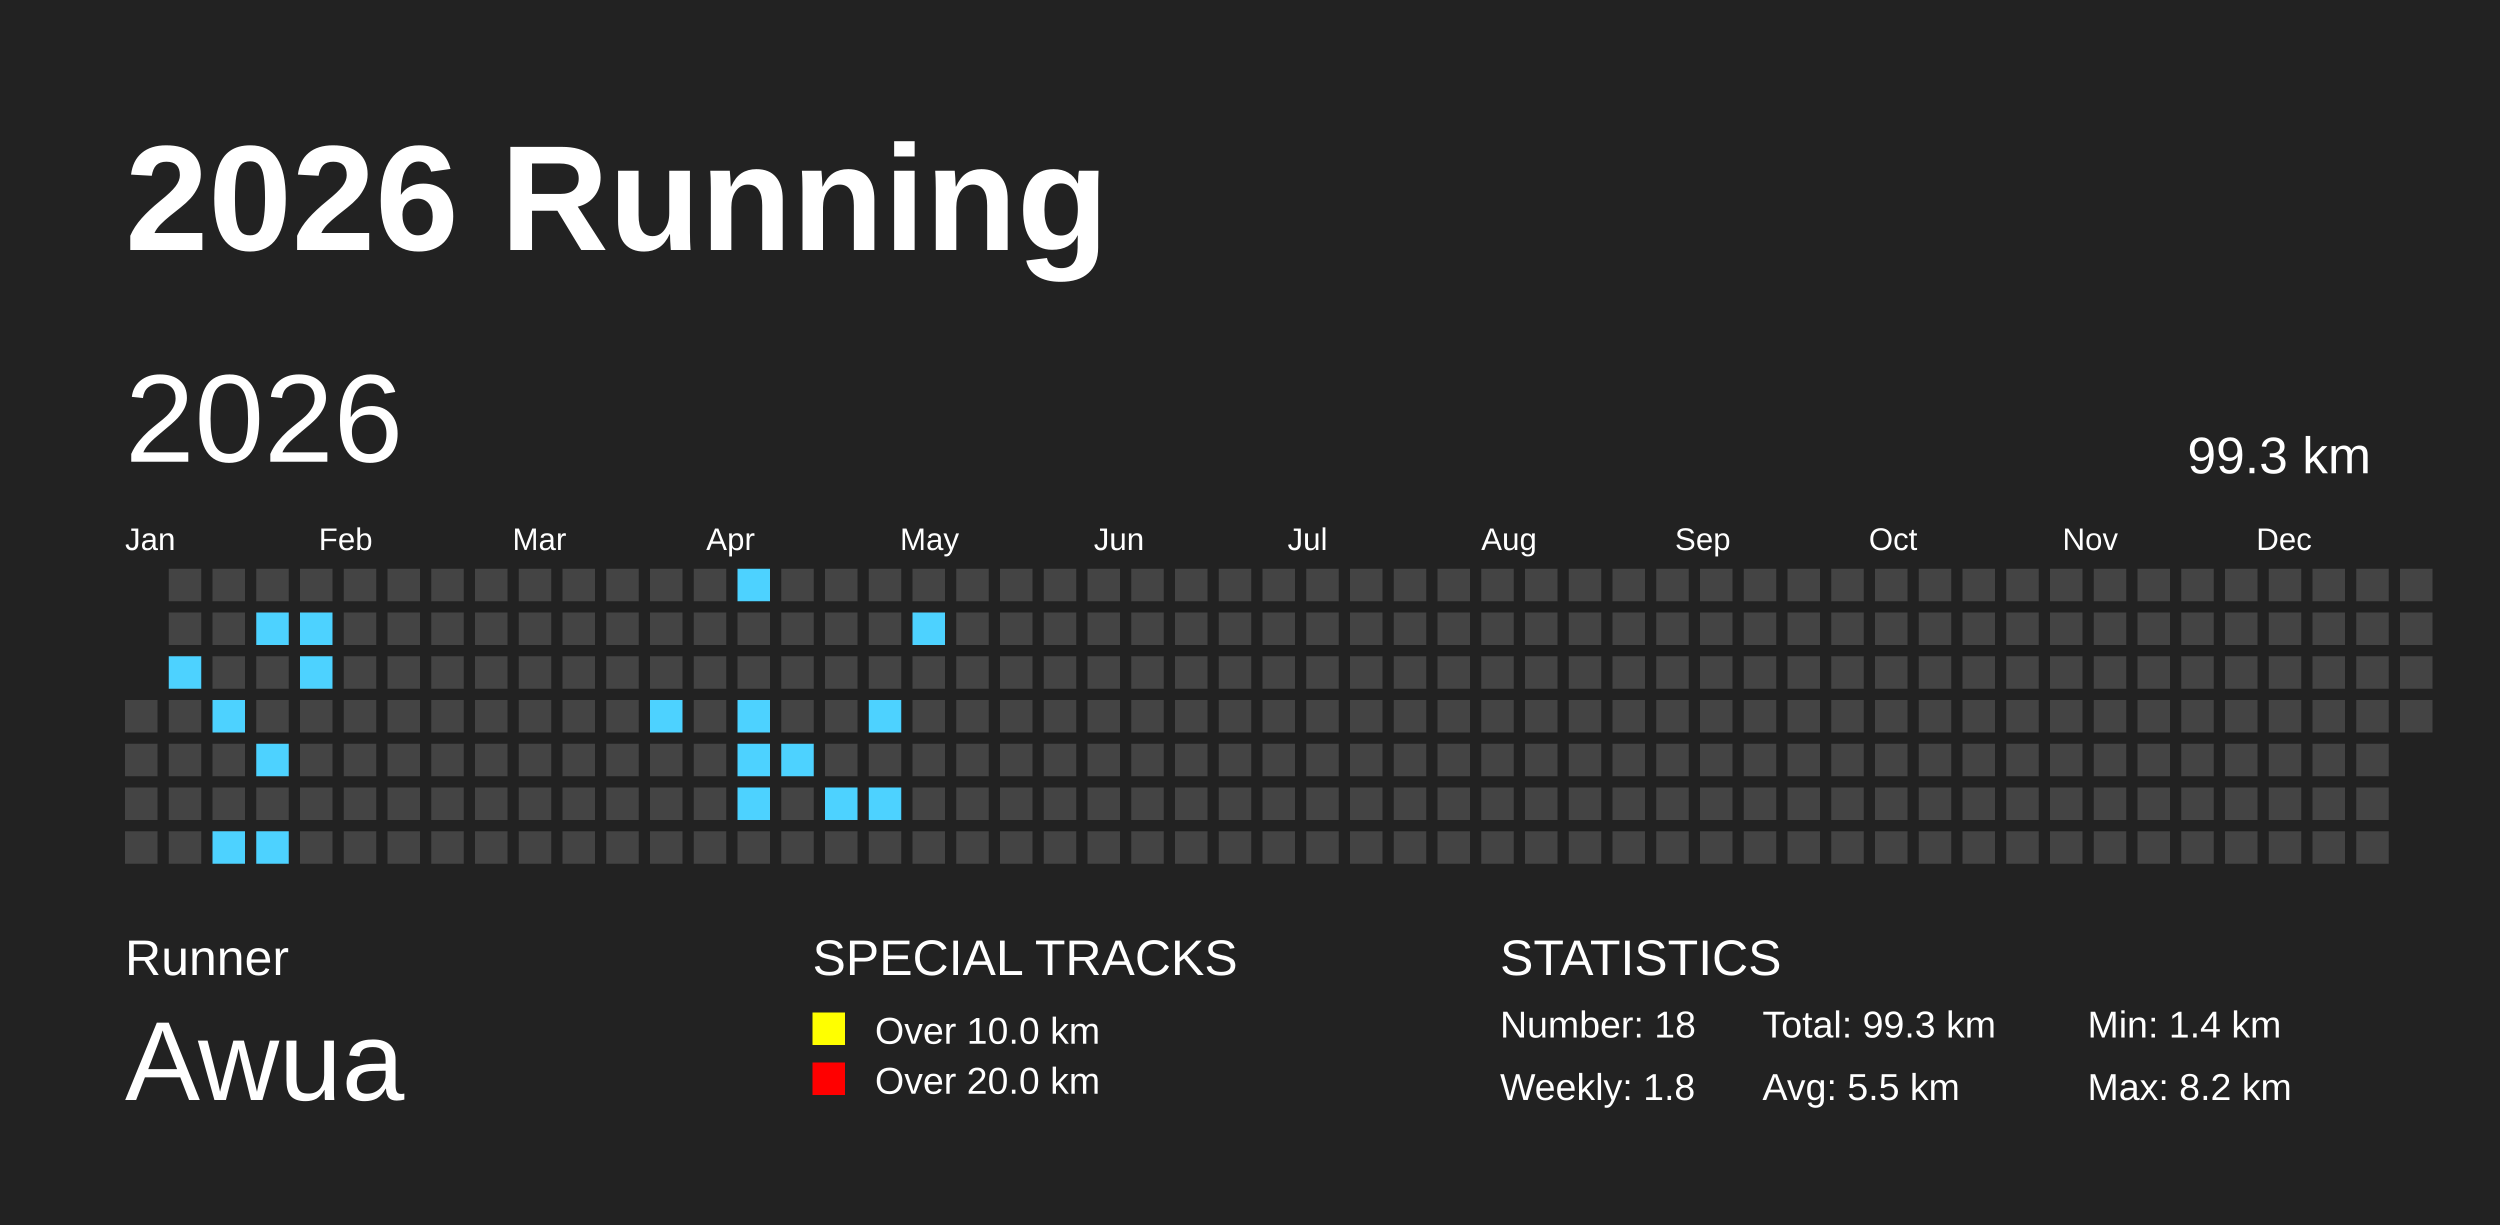
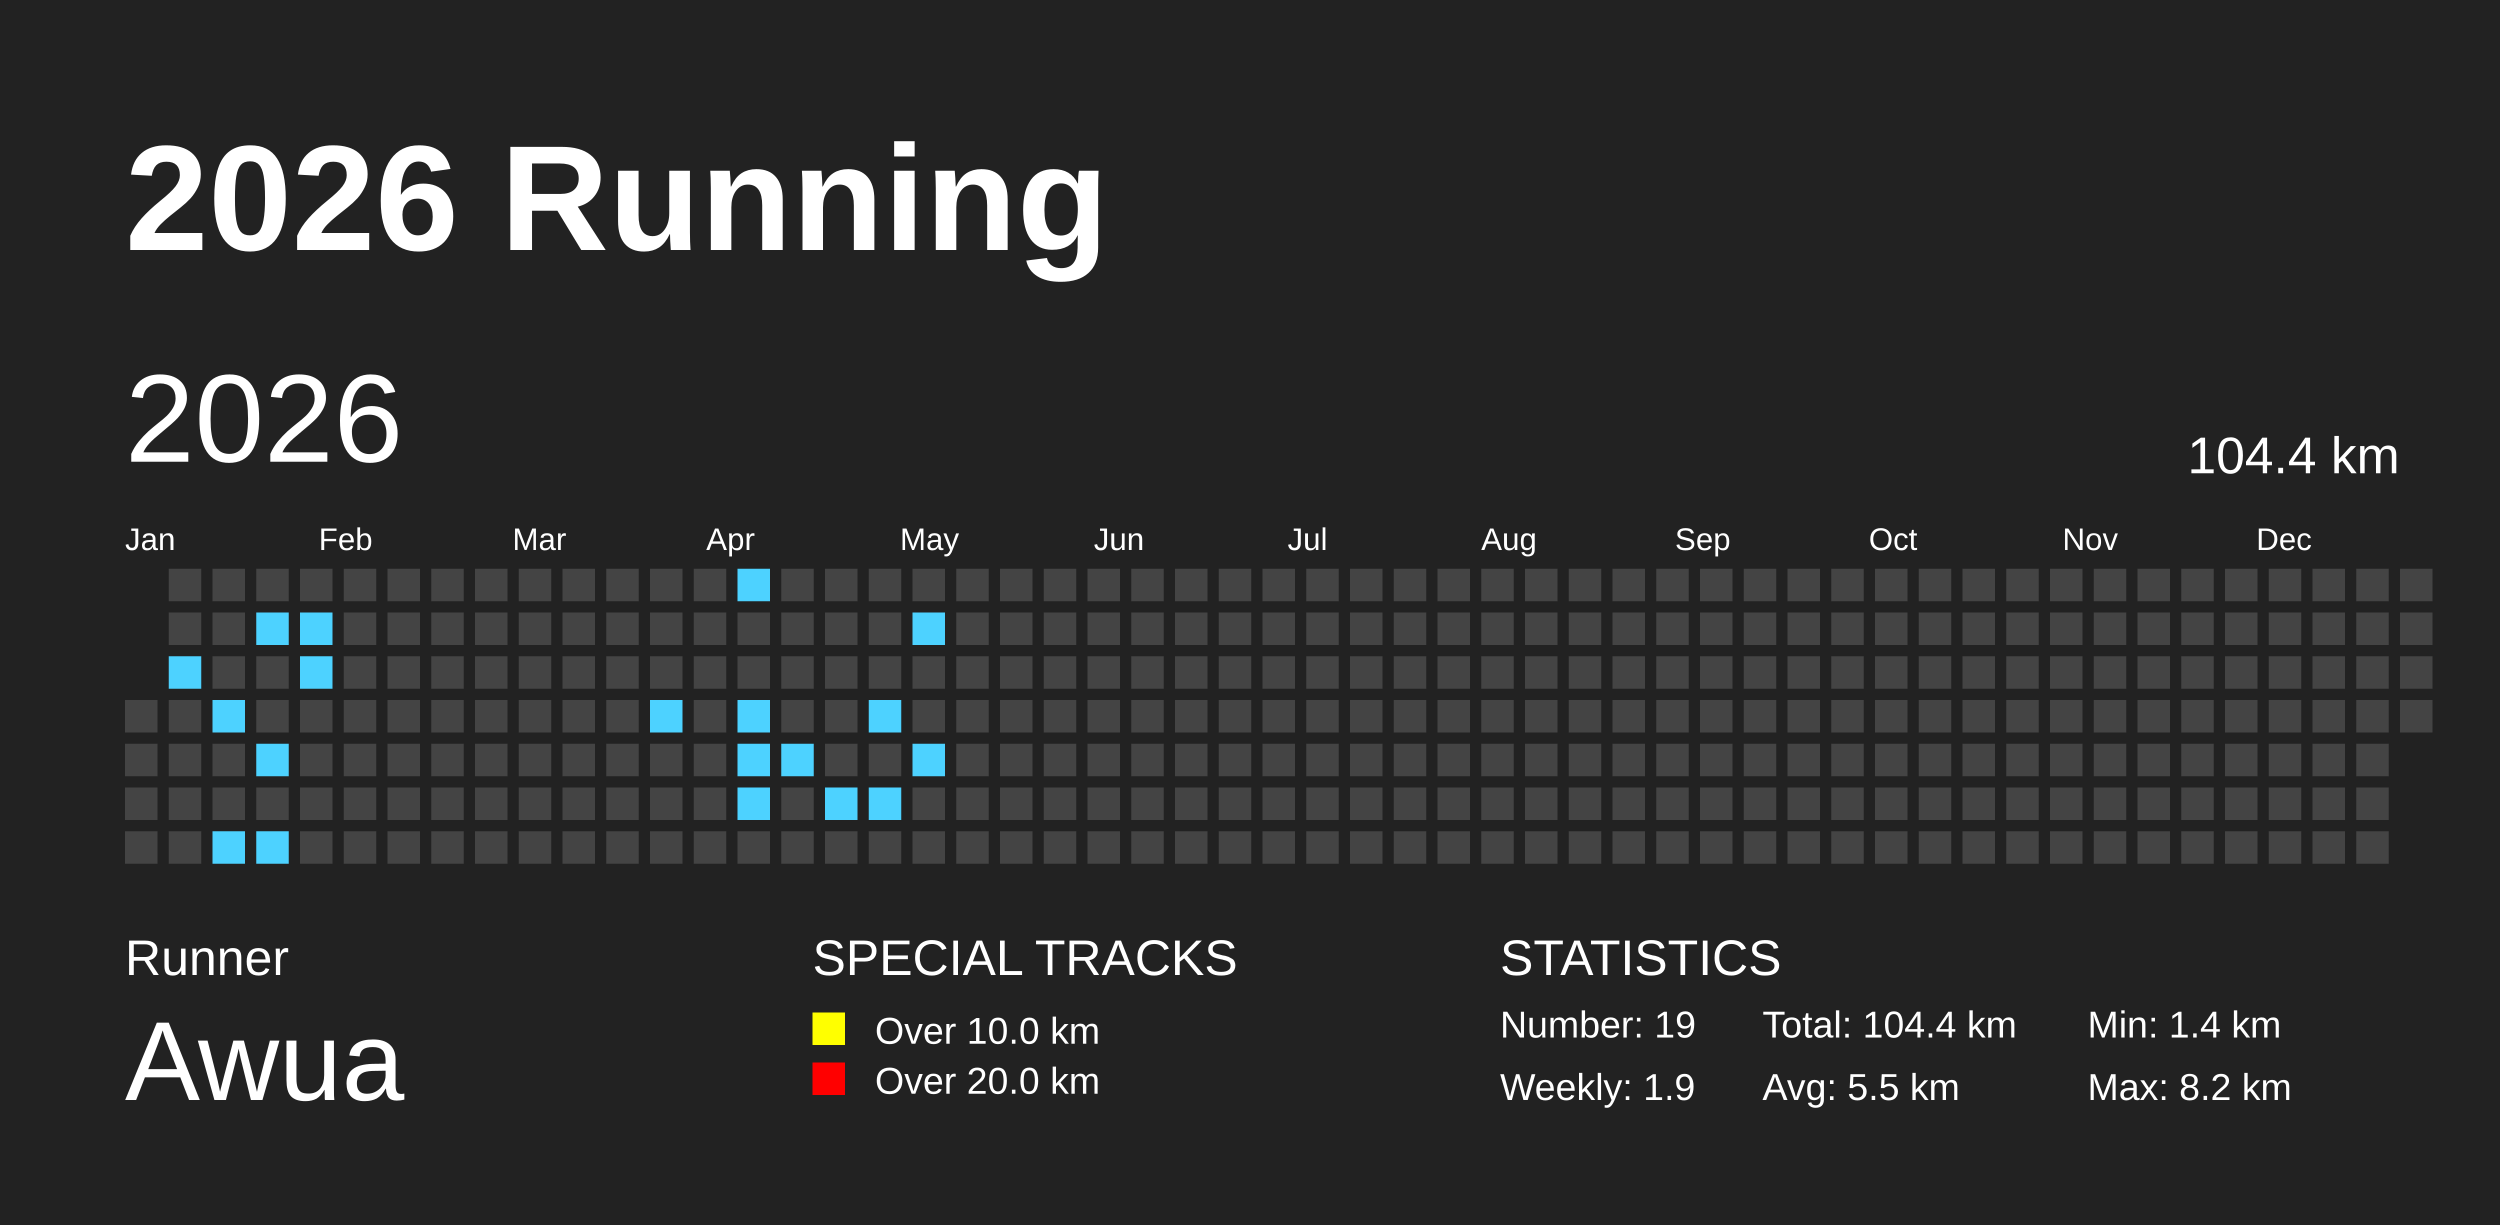
<svg xmlns="http://www.w3.org/2000/svg" baseProfile="full" height="98mm" version="1.1" viewBox="0,0,200,98" width="200mm">
  <defs />
  <rect fill="#222222" height="98" width="200" x="0" y="0" />
  <text fill="#FFFFFF" style="font-size:12px; font-family:Arial; font-weight:bold;" x="10" y="20">2026 Running</text>
  <text fill="#FFFFFF" style="font-size:4px; font-family:Arial" x="10" y="78">Runner</text>
  <text fill="#FFFFFF" style="font-size:9px; font-family:Arial" x="10" y="88">Awua</text>
  <text fill="#FFFFFF" style="font-size:4px; font-family:Arial" x="65" y="78">SPECIAL TRACKS</text>
  <rect fill="yellow" height="2.6" width="2.6" x="65" y="81" />
  <text fill="#FFFFFF" style="font-size:3px; font-family:Arial" x="70" y="83.5">Over 10.0 km</text>
  <rect fill="red" height="2.6" width="2.6" x="65" y="85" />
  <text fill="#FFFFFF" style="font-size:3px; font-family:Arial" x="70" y="87.5">Over 20.0 km</text>
  <text fill="#FFFFFF" style="font-size:4px; font-family:Arial" x="120" y="78">STATISTICS</text>
-   <text fill="#FFFFFF" style="font-size:3px; font-family:Arial" x="120" y="83">Number: 18</text>
-   <text fill="#FFFFFF" style="font-size:3px; font-family:Arial" x="120" y="88">Weekly: 1.8</text>
-   <text fill="#FFFFFF" style="font-size:3px; font-family:Arial" x="141" y="83">Total: 99.3 km</text>
+   <text fill="#FFFFFF" style="font-size:3px; font-family:Arial" x="120" y="83">Number: 19</text>
+   <text fill="#FFFFFF" style="font-size:3px; font-family:Arial" x="120" y="88">Weekly: 1.9</text>
+   <text fill="#FFFFFF" style="font-size:3px; font-family:Arial" x="141" y="83">Total: 104.4 km</text>
  <text fill="#FFFFFF" style="font-size:3px; font-family:Arial" x="141" y="88">Avg: 5.5 km</text>
  <text fill="#FFFFFF" style="font-size:3px; font-family:Arial" x="167" y="83">Min: 1.4 km</text>
  <text fill="#FFFFFF" style="font-size:3px; font-family:Arial" x="167" y="88">Max: 8.2 km</text>
  <text dominant-baseline="hanging" fill="#FFFFFF" style="font-size:10.0px; font-family:Arial;" x="10" y="30">2026</text>
-   <text dominant-baseline="hanging" fill="#FFFFFF" style="font-size:4.125px; font-family:Arial;" x="175" y="35">99.3 km</text>
+   <text dominant-baseline="hanging" fill="#FFFFFF" style="font-size:4.125px; font-family:Arial;" x="175" y="35">104.4 km</text>
  <text fill="#FFFFFF" style="font-size:2.5px; font-family:Arial" x="10.0" y="44">Jan</text>
  <text fill="#FFFFFF" style="font-size:2.5px; font-family:Arial" x="25.5" y="44">Feb</text>
  <text fill="#FFFFFF" style="font-size:2.5px; font-family:Arial" x="41.0" y="44">Mar</text>
  <text fill="#FFFFFF" style="font-size:2.5px; font-family:Arial" x="56.5" y="44">Apr</text>
  <text fill="#FFFFFF" style="font-size:2.5px; font-family:Arial" x="72.0" y="44">May</text>
  <text fill="#FFFFFF" style="font-size:2.5px; font-family:Arial" x="87.5" y="44">Jun</text>
  <text fill="#FFFFFF" style="font-size:2.5px; font-family:Arial" x="103.0" y="44">Jul</text>
  <text fill="#FFFFFF" style="font-size:2.5px; font-family:Arial" x="118.5" y="44">Aug</text>
  <text fill="#FFFFFF" style="font-size:2.5px; font-family:Arial" x="134.0" y="44">Sep</text>
  <text fill="#FFFFFF" style="font-size:2.5px; font-family:Arial" x="149.5" y="44">Oct</text>
  <text fill="#FFFFFF" style="font-size:2.5px; font-family:Arial" x="165.0" y="44">Nov</text>
  <text fill="#FFFFFF" style="font-size:2.5px; font-family:Arial" x="180.5" y="44">Dec</text>
  <rect fill="#444444" height="2.6" width="2.6" x="10.0" y="56.0" />
  <rect fill="#444444" height="2.6" width="2.6" x="10.0" y="59.5" />
  <rect fill="#444444" height="2.6" width="2.6" x="10.0" y="63.0" />
  <rect fill="#444444" height="2.6" width="2.6" x="10.0" y="66.5" />
  <rect fill="#444444" height="2.6" width="2.6" x="13.5" y="45.5" />
  <rect fill="#444444" height="2.6" width="2.6" x="13.5" y="49.0" />
  <rect fill="#4DD2FF" height="2.6" width="2.6" x="13.5" y="52.5" />
  <rect fill="#444444" height="2.6" width="2.6" x="13.5" y="56.0" />
  <rect fill="#444444" height="2.6" width="2.6" x="13.5" y="59.5" />
  <rect fill="#444444" height="2.6" width="2.6" x="13.5" y="63.0" />
  <rect fill="#444444" height="2.6" width="2.6" x="13.5" y="66.5" />
  <rect fill="#444444" height="2.6" width="2.6" x="17.0" y="45.5" />
  <rect fill="#444444" height="2.6" width="2.6" x="17.0" y="49.0" />
  <rect fill="#444444" height="2.6" width="2.6" x="17.0" y="52.5" />
  <rect fill="#4DD2FF" height="2.6" width="2.6" x="17.0" y="56.0" />
  <rect fill="#444444" height="2.6" width="2.6" x="17.0" y="59.5" />
  <rect fill="#444444" height="2.6" width="2.6" x="17.0" y="63.0" />
  <rect fill="#4DD2FF" height="2.6" width="2.6" x="17.0" y="66.5" />
  <rect fill="#444444" height="2.6" width="2.6" x="20.5" y="45.5" />
  <rect fill="#4DD2FF" height="2.6" width="2.6" x="20.5" y="49.0" />
  <rect fill="#444444" height="2.6" width="2.6" x="20.5" y="52.5" />
  <rect fill="#444444" height="2.6" width="2.6" x="20.5" y="56.0" />
  <rect fill="#4DD2FF" height="2.6" width="2.6" x="20.5" y="59.5" />
  <rect fill="#444444" height="2.6" width="2.6" x="20.5" y="63.0" />
  <rect fill="#4DD2FF" height="2.6" width="2.6" x="20.5" y="66.5" />
  <rect fill="#444444" height="2.6" width="2.6" x="24.0" y="45.5" />
  <rect fill="#4DD2FF" height="2.6" width="2.6" x="24.0" y="49.0" />
  <rect fill="#4DD2FF" height="2.6" width="2.6" x="24.0" y="52.5" />
  <rect fill="#444444" height="2.6" width="2.6" x="24.0" y="56.0" />
  <rect fill="#444444" height="2.6" width="2.6" x="24.0" y="59.5" />
  <rect fill="#444444" height="2.6" width="2.6" x="24.0" y="63.0" />
  <rect fill="#444444" height="2.6" width="2.6" x="24.0" y="66.5" />
  <rect fill="#444444" height="2.6" width="2.6" x="27.5" y="45.5" />
  <rect fill="#444444" height="2.6" width="2.6" x="27.5" y="49.0" />
  <rect fill="#444444" height="2.6" width="2.6" x="27.5" y="52.5" />
  <rect fill="#444444" height="2.6" width="2.6" x="27.5" y="56.0" />
  <rect fill="#444444" height="2.6" width="2.6" x="27.5" y="59.5" />
  <rect fill="#444444" height="2.6" width="2.6" x="27.5" y="63.0" />
  <rect fill="#444444" height="2.6" width="2.6" x="27.5" y="66.5" />
  <rect fill="#444444" height="2.6" width="2.6" x="31.0" y="45.5" />
  <rect fill="#444444" height="2.6" width="2.6" x="31.0" y="49.0" />
  <rect fill="#444444" height="2.6" width="2.6" x="31.0" y="52.5" />
  <rect fill="#444444" height="2.6" width="2.6" x="31.0" y="56.0" />
  <rect fill="#444444" height="2.6" width="2.6" x="31.0" y="59.5" />
  <rect fill="#444444" height="2.6" width="2.6" x="31.0" y="63.0" />
  <rect fill="#444444" height="2.6" width="2.6" x="31.0" y="66.5" />
  <rect fill="#444444" height="2.6" width="2.6" x="34.5" y="45.5" />
  <rect fill="#444444" height="2.6" width="2.6" x="34.5" y="49.0" />
  <rect fill="#444444" height="2.6" width="2.6" x="34.5" y="52.5" />
  <rect fill="#444444" height="2.6" width="2.6" x="34.5" y="56.0" />
  <rect fill="#444444" height="2.6" width="2.6" x="34.5" y="59.5" />
  <rect fill="#444444" height="2.6" width="2.6" x="34.5" y="63.0" />
  <rect fill="#444444" height="2.6" width="2.6" x="34.5" y="66.5" />
  <rect fill="#444444" height="2.6" width="2.6" x="38.0" y="45.5" />
  <rect fill="#444444" height="2.6" width="2.6" x="38.0" y="49.0" />
  <rect fill="#444444" height="2.6" width="2.6" x="38.0" y="52.5" />
  <rect fill="#444444" height="2.6" width="2.6" x="38.0" y="56.0" />
  <rect fill="#444444" height="2.6" width="2.6" x="38.0" y="59.5" />
  <rect fill="#444444" height="2.6" width="2.6" x="38.0" y="63.0" />
  <rect fill="#444444" height="2.6" width="2.6" x="38.0" y="66.5" />
  <rect fill="#444444" height="2.6" width="2.6" x="41.5" y="45.5" />
  <rect fill="#444444" height="2.6" width="2.6" x="41.5" y="49.0" />
  <rect fill="#444444" height="2.6" width="2.6" x="41.5" y="52.5" />
  <rect fill="#444444" height="2.6" width="2.6" x="41.5" y="56.0" />
  <rect fill="#444444" height="2.6" width="2.6" x="41.5" y="59.5" />
  <rect fill="#444444" height="2.6" width="2.6" x="41.5" y="63.0" />
  <rect fill="#444444" height="2.6" width="2.6" x="41.5" y="66.5" />
  <rect fill="#444444" height="2.6" width="2.6" x="45.0" y="45.5" />
  <rect fill="#444444" height="2.6" width="2.6" x="45.0" y="49.0" />
  <rect fill="#444444" height="2.6" width="2.6" x="45.0" y="52.5" />
  <rect fill="#444444" height="2.6" width="2.6" x="45.0" y="56.0" />
  <rect fill="#444444" height="2.6" width="2.6" x="45.0" y="59.5" />
  <rect fill="#444444" height="2.6" width="2.6" x="45.0" y="63.0" />
  <rect fill="#444444" height="2.6" width="2.6" x="45.0" y="66.5" />
  <rect fill="#444444" height="2.6" width="2.6" x="48.5" y="45.5" />
  <rect fill="#444444" height="2.6" width="2.6" x="48.5" y="49.0" />
  <rect fill="#444444" height="2.6" width="2.6" x="48.5" y="52.5" />
  <rect fill="#444444" height="2.6" width="2.6" x="48.5" y="56.0" />
  <rect fill="#444444" height="2.6" width="2.6" x="48.5" y="59.5" />
  <rect fill="#444444" height="2.6" width="2.6" x="48.5" y="63.0" />
  <rect fill="#444444" height="2.6" width="2.6" x="48.5" y="66.5" />
  <rect fill="#444444" height="2.6" width="2.6" x="52.0" y="45.5" />
  <rect fill="#444444" height="2.6" width="2.6" x="52.0" y="49.0" />
  <rect fill="#444444" height="2.6" width="2.6" x="52.0" y="52.5" />
  <rect fill="#4DD2FF" height="2.6" width="2.6" x="52.0" y="56.0" />
  <rect fill="#444444" height="2.6" width="2.6" x="52.0" y="59.5" />
  <rect fill="#444444" height="2.6" width="2.6" x="52.0" y="63.0" />
  <rect fill="#444444" height="2.6" width="2.6" x="52.0" y="66.5" />
  <rect fill="#444444" height="2.6" width="2.6" x="55.5" y="45.5" />
  <rect fill="#444444" height="2.6" width="2.6" x="55.5" y="49.0" />
  <rect fill="#444444" height="2.6" width="2.6" x="55.5" y="52.5" />
  <rect fill="#444444" height="2.6" width="2.6" x="55.5" y="56.0" />
  <rect fill="#444444" height="2.6" width="2.6" x="55.5" y="59.5" />
  <rect fill="#444444" height="2.6" width="2.6" x="55.5" y="63.0" />
  <rect fill="#444444" height="2.6" width="2.6" x="55.5" y="66.5" />
  <rect fill="#4DD2FF" height="2.6" width="2.6" x="59.0" y="45.5" />
  <rect fill="#444444" height="2.6" width="2.6" x="59.0" y="49.0" />
  <rect fill="#444444" height="2.6" width="2.6" x="59.0" y="52.5" />
  <rect fill="#4DD2FF" height="2.6" width="2.6" x="59.0" y="56.0" />
  <rect fill="#4DD2FF" height="2.6" width="2.6" x="59.0" y="59.5" />
  <rect fill="#4DD2FF" height="2.6" width="2.6" x="59.0" y="63.0" />
  <rect fill="#444444" height="2.6" width="2.6" x="59.0" y="66.5" />
  <rect fill="#444444" height="2.6" width="2.6" x="62.5" y="45.5" />
  <rect fill="#444444" height="2.6" width="2.6" x="62.5" y="49.0" />
  <rect fill="#444444" height="2.6" width="2.6" x="62.5" y="52.5" />
  <rect fill="#444444" height="2.6" width="2.6" x="62.5" y="56.0" />
  <rect fill="#4DD2FF" height="2.6" width="2.6" x="62.5" y="59.5" />
  <rect fill="#444444" height="2.6" width="2.6" x="62.5" y="63.0" />
  <rect fill="#444444" height="2.6" width="2.6" x="62.5" y="66.5" />
  <rect fill="#444444" height="2.6" width="2.6" x="66.0" y="45.5" />
  <rect fill="#444444" height="2.6" width="2.6" x="66.0" y="49.0" />
  <rect fill="#444444" height="2.6" width="2.6" x="66.0" y="52.5" />
  <rect fill="#444444" height="2.6" width="2.6" x="66.0" y="56.0" />
  <rect fill="#444444" height="2.6" width="2.6" x="66.0" y="59.5" />
  <rect fill="#4DD2FF" height="2.6" width="2.6" x="66.0" y="63.0" />
  <rect fill="#444444" height="2.6" width="2.6" x="66.0" y="66.5" />
  <rect fill="#444444" height="2.6" width="2.6" x="69.5" y="45.5" />
  <rect fill="#444444" height="2.6" width="2.6" x="69.5" y="49.0" />
  <rect fill="#444444" height="2.6" width="2.6" x="69.5" y="52.5" />
  <rect fill="#4DD2FF" height="2.6" width="2.6" x="69.5" y="56.0" />
  <rect fill="#444444" height="2.6" width="2.6" x="69.5" y="59.5" />
  <rect fill="#4DD2FF" height="2.6" width="2.6" x="69.5" y="63.0" />
  <rect fill="#444444" height="2.6" width="2.6" x="69.5" y="66.5" />
  <rect fill="#444444" height="2.6" width="2.6" x="73.0" y="45.5" />
  <rect fill="#4DD2FF" height="2.6" width="2.6" x="73.0" y="49.0" />
  <rect fill="#444444" height="2.6" width="2.6" x="73.0" y="52.5" />
  <rect fill="#444444" height="2.6" width="2.6" x="73.0" y="56.0" />
-   <rect fill="#444444" height="2.6" width="2.6" x="73.0" y="59.5" />
+   <rect fill="#4DD2FF" height="2.6" width="2.6" x="73.0" y="59.5" />
  <rect fill="#444444" height="2.6" width="2.6" x="73.0" y="63.0" />
  <rect fill="#444444" height="2.6" width="2.6" x="73.0" y="66.5" />
  <rect fill="#444444" height="2.6" width="2.6" x="76.5" y="45.5" />
  <rect fill="#444444" height="2.6" width="2.6" x="76.5" y="49.0" />
  <rect fill="#444444" height="2.6" width="2.6" x="76.5" y="52.5" />
  <rect fill="#444444" height="2.6" width="2.6" x="76.5" y="56.0" />
  <rect fill="#444444" height="2.6" width="2.6" x="76.5" y="59.5" />
  <rect fill="#444444" height="2.6" width="2.6" x="76.5" y="63.0" />
  <rect fill="#444444" height="2.6" width="2.6" x="76.5" y="66.5" />
  <rect fill="#444444" height="2.6" width="2.6" x="80.0" y="45.5" />
  <rect fill="#444444" height="2.6" width="2.6" x="80.0" y="49.0" />
  <rect fill="#444444" height="2.6" width="2.6" x="80.0" y="52.5" />
  <rect fill="#444444" height="2.6" width="2.6" x="80.0" y="56.0" />
  <rect fill="#444444" height="2.6" width="2.6" x="80.0" y="59.5" />
  <rect fill="#444444" height="2.6" width="2.6" x="80.0" y="63.0" />
  <rect fill="#444444" height="2.6" width="2.6" x="80.0" y="66.5" />
  <rect fill="#444444" height="2.6" width="2.6" x="83.5" y="45.5" />
  <rect fill="#444444" height="2.6" width="2.6" x="83.5" y="49.0" />
  <rect fill="#444444" height="2.6" width="2.6" x="83.5" y="52.5" />
  <rect fill="#444444" height="2.6" width="2.6" x="83.5" y="56.0" />
  <rect fill="#444444" height="2.6" width="2.6" x="83.5" y="59.5" />
  <rect fill="#444444" height="2.6" width="2.6" x="83.5" y="63.0" />
  <rect fill="#444444" height="2.6" width="2.6" x="83.5" y="66.5" />
  <rect fill="#444444" height="2.6" width="2.6" x="87.0" y="45.5" />
  <rect fill="#444444" height="2.6" width="2.6" x="87.0" y="49.0" />
  <rect fill="#444444" height="2.6" width="2.6" x="87.0" y="52.5" />
  <rect fill="#444444" height="2.6" width="2.6" x="87.0" y="56.0" />
  <rect fill="#444444" height="2.6" width="2.6" x="87.0" y="59.5" />
  <rect fill="#444444" height="2.6" width="2.6" x="87.0" y="63.0" />
  <rect fill="#444444" height="2.6" width="2.6" x="87.0" y="66.5" />
  <rect fill="#444444" height="2.6" width="2.6" x="90.5" y="45.5" />
  <rect fill="#444444" height="2.6" width="2.6" x="90.5" y="49.0" />
  <rect fill="#444444" height="2.6" width="2.6" x="90.5" y="52.5" />
  <rect fill="#444444" height="2.6" width="2.6" x="90.5" y="56.0" />
  <rect fill="#444444" height="2.6" width="2.6" x="90.5" y="59.5" />
  <rect fill="#444444" height="2.6" width="2.6" x="90.5" y="63.0" />
  <rect fill="#444444" height="2.6" width="2.6" x="90.5" y="66.5" />
  <rect fill="#444444" height="2.6" width="2.6" x="94.0" y="45.5" />
  <rect fill="#444444" height="2.6" width="2.6" x="94.0" y="49.0" />
  <rect fill="#444444" height="2.6" width="2.6" x="94.0" y="52.5" />
  <rect fill="#444444" height="2.6" width="2.6" x="94.0" y="56.0" />
  <rect fill="#444444" height="2.6" width="2.6" x="94.0" y="59.5" />
  <rect fill="#444444" height="2.6" width="2.6" x="94.0" y="63.0" />
  <rect fill="#444444" height="2.6" width="2.6" x="94.0" y="66.5" />
  <rect fill="#444444" height="2.6" width="2.6" x="97.5" y="45.5" />
  <rect fill="#444444" height="2.6" width="2.6" x="97.5" y="49.0" />
  <rect fill="#444444" height="2.6" width="2.6" x="97.5" y="52.5" />
  <rect fill="#444444" height="2.6" width="2.6" x="97.5" y="56.0" />
  <rect fill="#444444" height="2.6" width="2.6" x="97.5" y="59.5" />
  <rect fill="#444444" height="2.6" width="2.6" x="97.5" y="63.0" />
  <rect fill="#444444" height="2.6" width="2.6" x="97.5" y="66.5" />
  <rect fill="#444444" height="2.6" width="2.6" x="101.0" y="45.5" />
  <rect fill="#444444" height="2.6" width="2.6" x="101.0" y="49.0" />
  <rect fill="#444444" height="2.6" width="2.6" x="101.0" y="52.5" />
  <rect fill="#444444" height="2.6" width="2.6" x="101.0" y="56.0" />
  <rect fill="#444444" height="2.6" width="2.6" x="101.0" y="59.5" />
  <rect fill="#444444" height="2.6" width="2.6" x="101.0" y="63.0" />
  <rect fill="#444444" height="2.6" width="2.6" x="101.0" y="66.5" />
  <rect fill="#444444" height="2.6" width="2.6" x="104.5" y="45.5" />
  <rect fill="#444444" height="2.6" width="2.6" x="104.5" y="49.0" />
  <rect fill="#444444" height="2.6" width="2.6" x="104.5" y="52.5" />
  <rect fill="#444444" height="2.6" width="2.6" x="104.5" y="56.0" />
  <rect fill="#444444" height="2.6" width="2.6" x="104.5" y="59.5" />
  <rect fill="#444444" height="2.6" width="2.6" x="104.5" y="63.0" />
  <rect fill="#444444" height="2.6" width="2.6" x="104.5" y="66.5" />
  <rect fill="#444444" height="2.6" width="2.6" x="108.0" y="45.5" />
  <rect fill="#444444" height="2.6" width="2.6" x="108.0" y="49.0" />
  <rect fill="#444444" height="2.6" width="2.6" x="108.0" y="52.5" />
  <rect fill="#444444" height="2.6" width="2.6" x="108.0" y="56.0" />
  <rect fill="#444444" height="2.6" width="2.6" x="108.0" y="59.5" />
  <rect fill="#444444" height="2.6" width="2.6" x="108.0" y="63.0" />
  <rect fill="#444444" height="2.6" width="2.6" x="108.0" y="66.5" />
  <rect fill="#444444" height="2.6" width="2.6" x="111.5" y="45.5" />
  <rect fill="#444444" height="2.6" width="2.6" x="111.5" y="49.0" />
  <rect fill="#444444" height="2.6" width="2.6" x="111.5" y="52.5" />
  <rect fill="#444444" height="2.6" width="2.6" x="111.5" y="56.0" />
  <rect fill="#444444" height="2.6" width="2.6" x="111.5" y="59.5" />
  <rect fill="#444444" height="2.6" width="2.6" x="111.5" y="63.0" />
  <rect fill="#444444" height="2.6" width="2.6" x="111.5" y="66.5" />
  <rect fill="#444444" height="2.6" width="2.6" x="115.0" y="45.5" />
  <rect fill="#444444" height="2.6" width="2.6" x="115.0" y="49.0" />
  <rect fill="#444444" height="2.6" width="2.6" x="115.0" y="52.5" />
  <rect fill="#444444" height="2.6" width="2.6" x="115.0" y="56.0" />
  <rect fill="#444444" height="2.6" width="2.6" x="115.0" y="59.5" />
  <rect fill="#444444" height="2.6" width="2.6" x="115.0" y="63.0" />
  <rect fill="#444444" height="2.6" width="2.6" x="115.0" y="66.5" />
  <rect fill="#444444" height="2.6" width="2.6" x="118.5" y="45.5" />
  <rect fill="#444444" height="2.6" width="2.6" x="118.5" y="49.0" />
  <rect fill="#444444" height="2.6" width="2.6" x="118.5" y="52.5" />
  <rect fill="#444444" height="2.6" width="2.6" x="118.5" y="56.0" />
  <rect fill="#444444" height="2.6" width="2.6" x="118.5" y="59.5" />
  <rect fill="#444444" height="2.6" width="2.6" x="118.5" y="63.0" />
  <rect fill="#444444" height="2.6" width="2.6" x="118.5" y="66.5" />
  <rect fill="#444444" height="2.6" width="2.6" x="122.0" y="45.5" />
  <rect fill="#444444" height="2.6" width="2.6" x="122.0" y="49.0" />
  <rect fill="#444444" height="2.6" width="2.6" x="122.0" y="52.5" />
  <rect fill="#444444" height="2.6" width="2.6" x="122.0" y="56.0" />
  <rect fill="#444444" height="2.6" width="2.6" x="122.0" y="59.5" />
  <rect fill="#444444" height="2.6" width="2.6" x="122.0" y="63.0" />
  <rect fill="#444444" height="2.6" width="2.6" x="122.0" y="66.5" />
  <rect fill="#444444" height="2.6" width="2.6" x="125.5" y="45.5" />
  <rect fill="#444444" height="2.6" width="2.6" x="125.5" y="49.0" />
  <rect fill="#444444" height="2.6" width="2.6" x="125.5" y="52.5" />
  <rect fill="#444444" height="2.6" width="2.6" x="125.5" y="56.0" />
  <rect fill="#444444" height="2.6" width="2.6" x="125.5" y="59.5" />
  <rect fill="#444444" height="2.6" width="2.6" x="125.5" y="63.0" />
  <rect fill="#444444" height="2.6" width="2.6" x="125.5" y="66.5" />
  <rect fill="#444444" height="2.6" width="2.6" x="129.0" y="45.5" />
  <rect fill="#444444" height="2.6" width="2.6" x="129.0" y="49.0" />
  <rect fill="#444444" height="2.6" width="2.6" x="129.0" y="52.5" />
  <rect fill="#444444" height="2.6" width="2.6" x="129.0" y="56.0" />
  <rect fill="#444444" height="2.6" width="2.6" x="129.0" y="59.5" />
  <rect fill="#444444" height="2.6" width="2.6" x="129.0" y="63.0" />
  <rect fill="#444444" height="2.6" width="2.6" x="129.0" y="66.5" />
  <rect fill="#444444" height="2.6" width="2.6" x="132.5" y="45.5" />
  <rect fill="#444444" height="2.6" width="2.6" x="132.5" y="49.0" />
  <rect fill="#444444" height="2.6" width="2.6" x="132.5" y="52.5" />
  <rect fill="#444444" height="2.6" width="2.6" x="132.5" y="56.0" />
  <rect fill="#444444" height="2.6" width="2.6" x="132.5" y="59.5" />
  <rect fill="#444444" height="2.6" width="2.6" x="132.5" y="63.0" />
  <rect fill="#444444" height="2.6" width="2.6" x="132.5" y="66.5" />
  <rect fill="#444444" height="2.6" width="2.6" x="136.0" y="45.5" />
  <rect fill="#444444" height="2.6" width="2.6" x="136.0" y="49.0" />
  <rect fill="#444444" height="2.6" width="2.6" x="136.0" y="52.5" />
  <rect fill="#444444" height="2.6" width="2.6" x="136.0" y="56.0" />
  <rect fill="#444444" height="2.6" width="2.6" x="136.0" y="59.5" />
  <rect fill="#444444" height="2.6" width="2.6" x="136.0" y="63.0" />
  <rect fill="#444444" height="2.6" width="2.6" x="136.0" y="66.5" />
  <rect fill="#444444" height="2.6" width="2.6" x="139.5" y="45.5" />
  <rect fill="#444444" height="2.6" width="2.6" x="139.5" y="49.0" />
  <rect fill="#444444" height="2.6" width="2.6" x="139.5" y="52.5" />
  <rect fill="#444444" height="2.6" width="2.6" x="139.5" y="56.0" />
  <rect fill="#444444" height="2.6" width="2.6" x="139.5" y="59.5" />
  <rect fill="#444444" height="2.6" width="2.6" x="139.5" y="63.0" />
  <rect fill="#444444" height="2.6" width="2.6" x="139.5" y="66.5" />
  <rect fill="#444444" height="2.6" width="2.6" x="143.0" y="45.5" />
  <rect fill="#444444" height="2.6" width="2.6" x="143.0" y="49.0" />
  <rect fill="#444444" height="2.6" width="2.6" x="143.0" y="52.5" />
  <rect fill="#444444" height="2.6" width="2.6" x="143.0" y="56.0" />
  <rect fill="#444444" height="2.6" width="2.6" x="143.0" y="59.5" />
  <rect fill="#444444" height="2.6" width="2.6" x="143.0" y="63.0" />
  <rect fill="#444444" height="2.6" width="2.6" x="143.0" y="66.5" />
  <rect fill="#444444" height="2.6" width="2.6" x="146.5" y="45.5" />
  <rect fill="#444444" height="2.6" width="2.6" x="146.5" y="49.0" />
  <rect fill="#444444" height="2.6" width="2.6" x="146.5" y="52.5" />
  <rect fill="#444444" height="2.6" width="2.6" x="146.5" y="56.0" />
  <rect fill="#444444" height="2.6" width="2.6" x="146.5" y="59.5" />
  <rect fill="#444444" height="2.6" width="2.6" x="146.5" y="63.0" />
  <rect fill="#444444" height="2.6" width="2.6" x="146.5" y="66.5" />
  <rect fill="#444444" height="2.6" width="2.6" x="150.0" y="45.5" />
  <rect fill="#444444" height="2.6" width="2.6" x="150.0" y="49.0" />
  <rect fill="#444444" height="2.6" width="2.6" x="150.0" y="52.5" />
  <rect fill="#444444" height="2.6" width="2.6" x="150.0" y="56.0" />
  <rect fill="#444444" height="2.6" width="2.6" x="150.0" y="59.5" />
  <rect fill="#444444" height="2.6" width="2.6" x="150.0" y="63.0" />
  <rect fill="#444444" height="2.6" width="2.6" x="150.0" y="66.5" />
  <rect fill="#444444" height="2.6" width="2.6" x="153.5" y="45.5" />
  <rect fill="#444444" height="2.6" width="2.6" x="153.5" y="49.0" />
  <rect fill="#444444" height="2.6" width="2.6" x="153.5" y="52.5" />
  <rect fill="#444444" height="2.6" width="2.6" x="153.5" y="56.0" />
  <rect fill="#444444" height="2.6" width="2.6" x="153.5" y="59.5" />
  <rect fill="#444444" height="2.6" width="2.6" x="153.5" y="63.0" />
  <rect fill="#444444" height="2.6" width="2.6" x="153.5" y="66.5" />
  <rect fill="#444444" height="2.6" width="2.6" x="157.0" y="45.5" />
  <rect fill="#444444" height="2.6" width="2.6" x="157.0" y="49.0" />
  <rect fill="#444444" height="2.6" width="2.6" x="157.0" y="52.5" />
  <rect fill="#444444" height="2.6" width="2.6" x="157.0" y="56.0" />
  <rect fill="#444444" height="2.6" width="2.6" x="157.0" y="59.5" />
  <rect fill="#444444" height="2.6" width="2.6" x="157.0" y="63.0" />
  <rect fill="#444444" height="2.6" width="2.6" x="157.0" y="66.5" />
  <rect fill="#444444" height="2.6" width="2.6" x="160.5" y="45.5" />
  <rect fill="#444444" height="2.6" width="2.6" x="160.5" y="49.0" />
  <rect fill="#444444" height="2.6" width="2.6" x="160.5" y="52.5" />
  <rect fill="#444444" height="2.6" width="2.6" x="160.5" y="56.0" />
  <rect fill="#444444" height="2.6" width="2.6" x="160.5" y="59.5" />
  <rect fill="#444444" height="2.6" width="2.6" x="160.5" y="63.0" />
  <rect fill="#444444" height="2.6" width="2.6" x="160.5" y="66.5" />
  <rect fill="#444444" height="2.6" width="2.6" x="164.0" y="45.5" />
  <rect fill="#444444" height="2.6" width="2.6" x="164.0" y="49.0" />
  <rect fill="#444444" height="2.6" width="2.6" x="164.0" y="52.5" />
  <rect fill="#444444" height="2.6" width="2.6" x="164.0" y="56.0" />
  <rect fill="#444444" height="2.6" width="2.6" x="164.0" y="59.5" />
  <rect fill="#444444" height="2.6" width="2.6" x="164.0" y="63.0" />
  <rect fill="#444444" height="2.6" width="2.6" x="164.0" y="66.5" />
  <rect fill="#444444" height="2.6" width="2.6" x="167.5" y="45.5" />
  <rect fill="#444444" height="2.6" width="2.6" x="167.5" y="49.0" />
  <rect fill="#444444" height="2.6" width="2.6" x="167.5" y="52.5" />
  <rect fill="#444444" height="2.6" width="2.6" x="167.5" y="56.0" />
  <rect fill="#444444" height="2.6" width="2.6" x="167.5" y="59.5" />
  <rect fill="#444444" height="2.6" width="2.6" x="167.5" y="63.0" />
  <rect fill="#444444" height="2.6" width="2.6" x="167.5" y="66.5" />
  <rect fill="#444444" height="2.6" width="2.6" x="171.0" y="45.5" />
  <rect fill="#444444" height="2.6" width="2.6" x="171.0" y="49.0" />
  <rect fill="#444444" height="2.6" width="2.6" x="171.0" y="52.5" />
  <rect fill="#444444" height="2.6" width="2.6" x="171.0" y="56.0" />
  <rect fill="#444444" height="2.6" width="2.6" x="171.0" y="59.5" />
  <rect fill="#444444" height="2.6" width="2.6" x="171.0" y="63.0" />
  <rect fill="#444444" height="2.6" width="2.6" x="171.0" y="66.5" />
  <rect fill="#444444" height="2.6" width="2.6" x="174.5" y="45.5" />
  <rect fill="#444444" height="2.6" width="2.6" x="174.5" y="49.0" />
  <rect fill="#444444" height="2.6" width="2.6" x="174.5" y="52.5" />
  <rect fill="#444444" height="2.6" width="2.6" x="174.5" y="56.0" />
  <rect fill="#444444" height="2.6" width="2.6" x="174.5" y="59.5" />
  <rect fill="#444444" height="2.6" width="2.6" x="174.5" y="63.0" />
  <rect fill="#444444" height="2.6" width="2.6" x="174.5" y="66.5" />
  <rect fill="#444444" height="2.6" width="2.6" x="178.0" y="45.5" />
  <rect fill="#444444" height="2.6" width="2.6" x="178.0" y="49.0" />
  <rect fill="#444444" height="2.6" width="2.6" x="178.0" y="52.5" />
  <rect fill="#444444" height="2.6" width="2.6" x="178.0" y="56.0" />
  <rect fill="#444444" height="2.6" width="2.6" x="178.0" y="59.5" />
  <rect fill="#444444" height="2.6" width="2.6" x="178.0" y="63.0" />
  <rect fill="#444444" height="2.6" width="2.6" x="178.0" y="66.5" />
  <rect fill="#444444" height="2.6" width="2.6" x="181.5" y="45.5" />
  <rect fill="#444444" height="2.6" width="2.6" x="181.5" y="49.0" />
  <rect fill="#444444" height="2.6" width="2.6" x="181.5" y="52.5" />
  <rect fill="#444444" height="2.6" width="2.6" x="181.5" y="56.0" />
  <rect fill="#444444" height="2.6" width="2.6" x="181.5" y="59.5" />
  <rect fill="#444444" height="2.6" width="2.6" x="181.5" y="63.0" />
  <rect fill="#444444" height="2.6" width="2.6" x="181.5" y="66.5" />
  <rect fill="#444444" height="2.6" width="2.6" x="185.0" y="45.5" />
  <rect fill="#444444" height="2.6" width="2.6" x="185.0" y="49.0" />
  <rect fill="#444444" height="2.6" width="2.6" x="185.0" y="52.5" />
  <rect fill="#444444" height="2.6" width="2.6" x="185.0" y="56.0" />
  <rect fill="#444444" height="2.6" width="2.6" x="185.0" y="59.5" />
  <rect fill="#444444" height="2.6" width="2.6" x="185.0" y="63.0" />
  <rect fill="#444444" height="2.6" width="2.6" x="185.0" y="66.5" />
  <rect fill="#444444" height="2.6" width="2.6" x="188.5" y="45.5" />
  <rect fill="#444444" height="2.6" width="2.6" x="188.5" y="49.0" />
  <rect fill="#444444" height="2.6" width="2.6" x="188.5" y="52.5" />
  <rect fill="#444444" height="2.6" width="2.6" x="188.5" y="56.0" />
  <rect fill="#444444" height="2.6" width="2.6" x="188.5" y="59.5" />
  <rect fill="#444444" height="2.6" width="2.6" x="188.5" y="63.0" />
  <rect fill="#444444" height="2.6" width="2.6" x="188.5" y="66.5" />
  <rect fill="#444444" height="2.6" width="2.6" x="192.0" y="45.5" />
  <rect fill="#444444" height="2.6" width="2.6" x="192.0" y="49.0" />
  <rect fill="#444444" height="2.6" width="2.6" x="192.0" y="52.5" />
  <rect fill="#444444" height="2.6" width="2.6" x="192.0" y="56.0" />
</svg>
